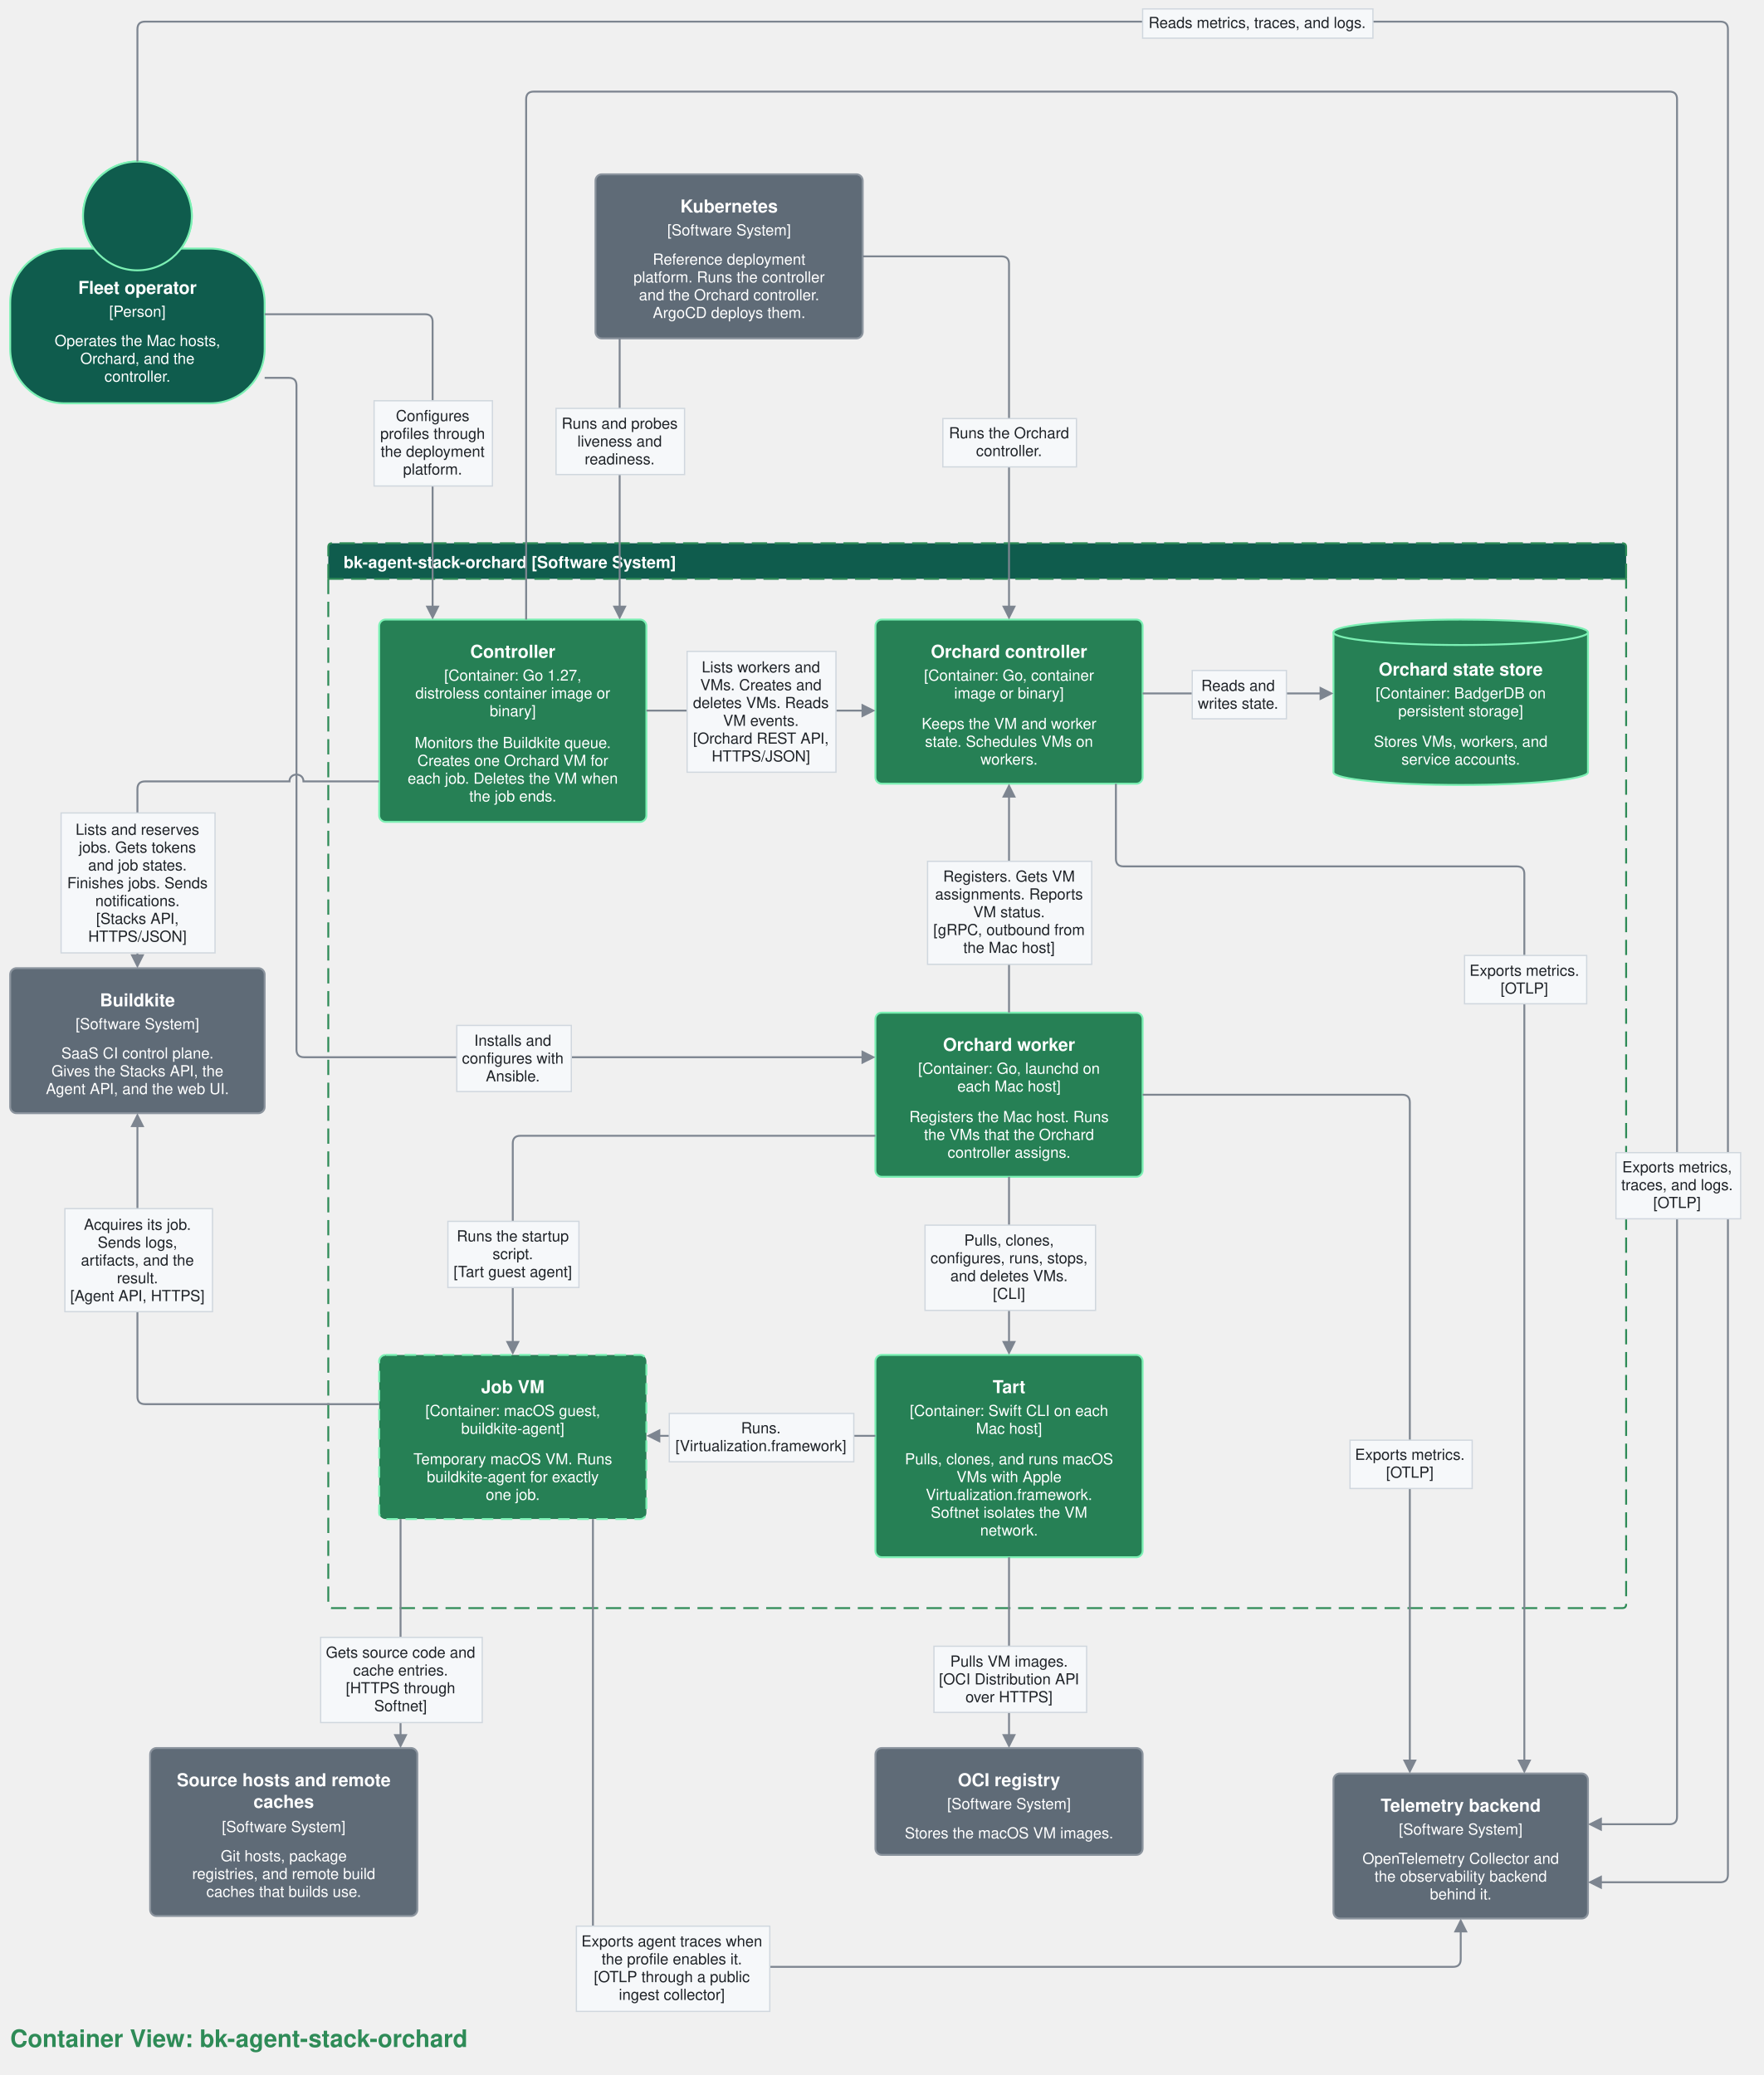
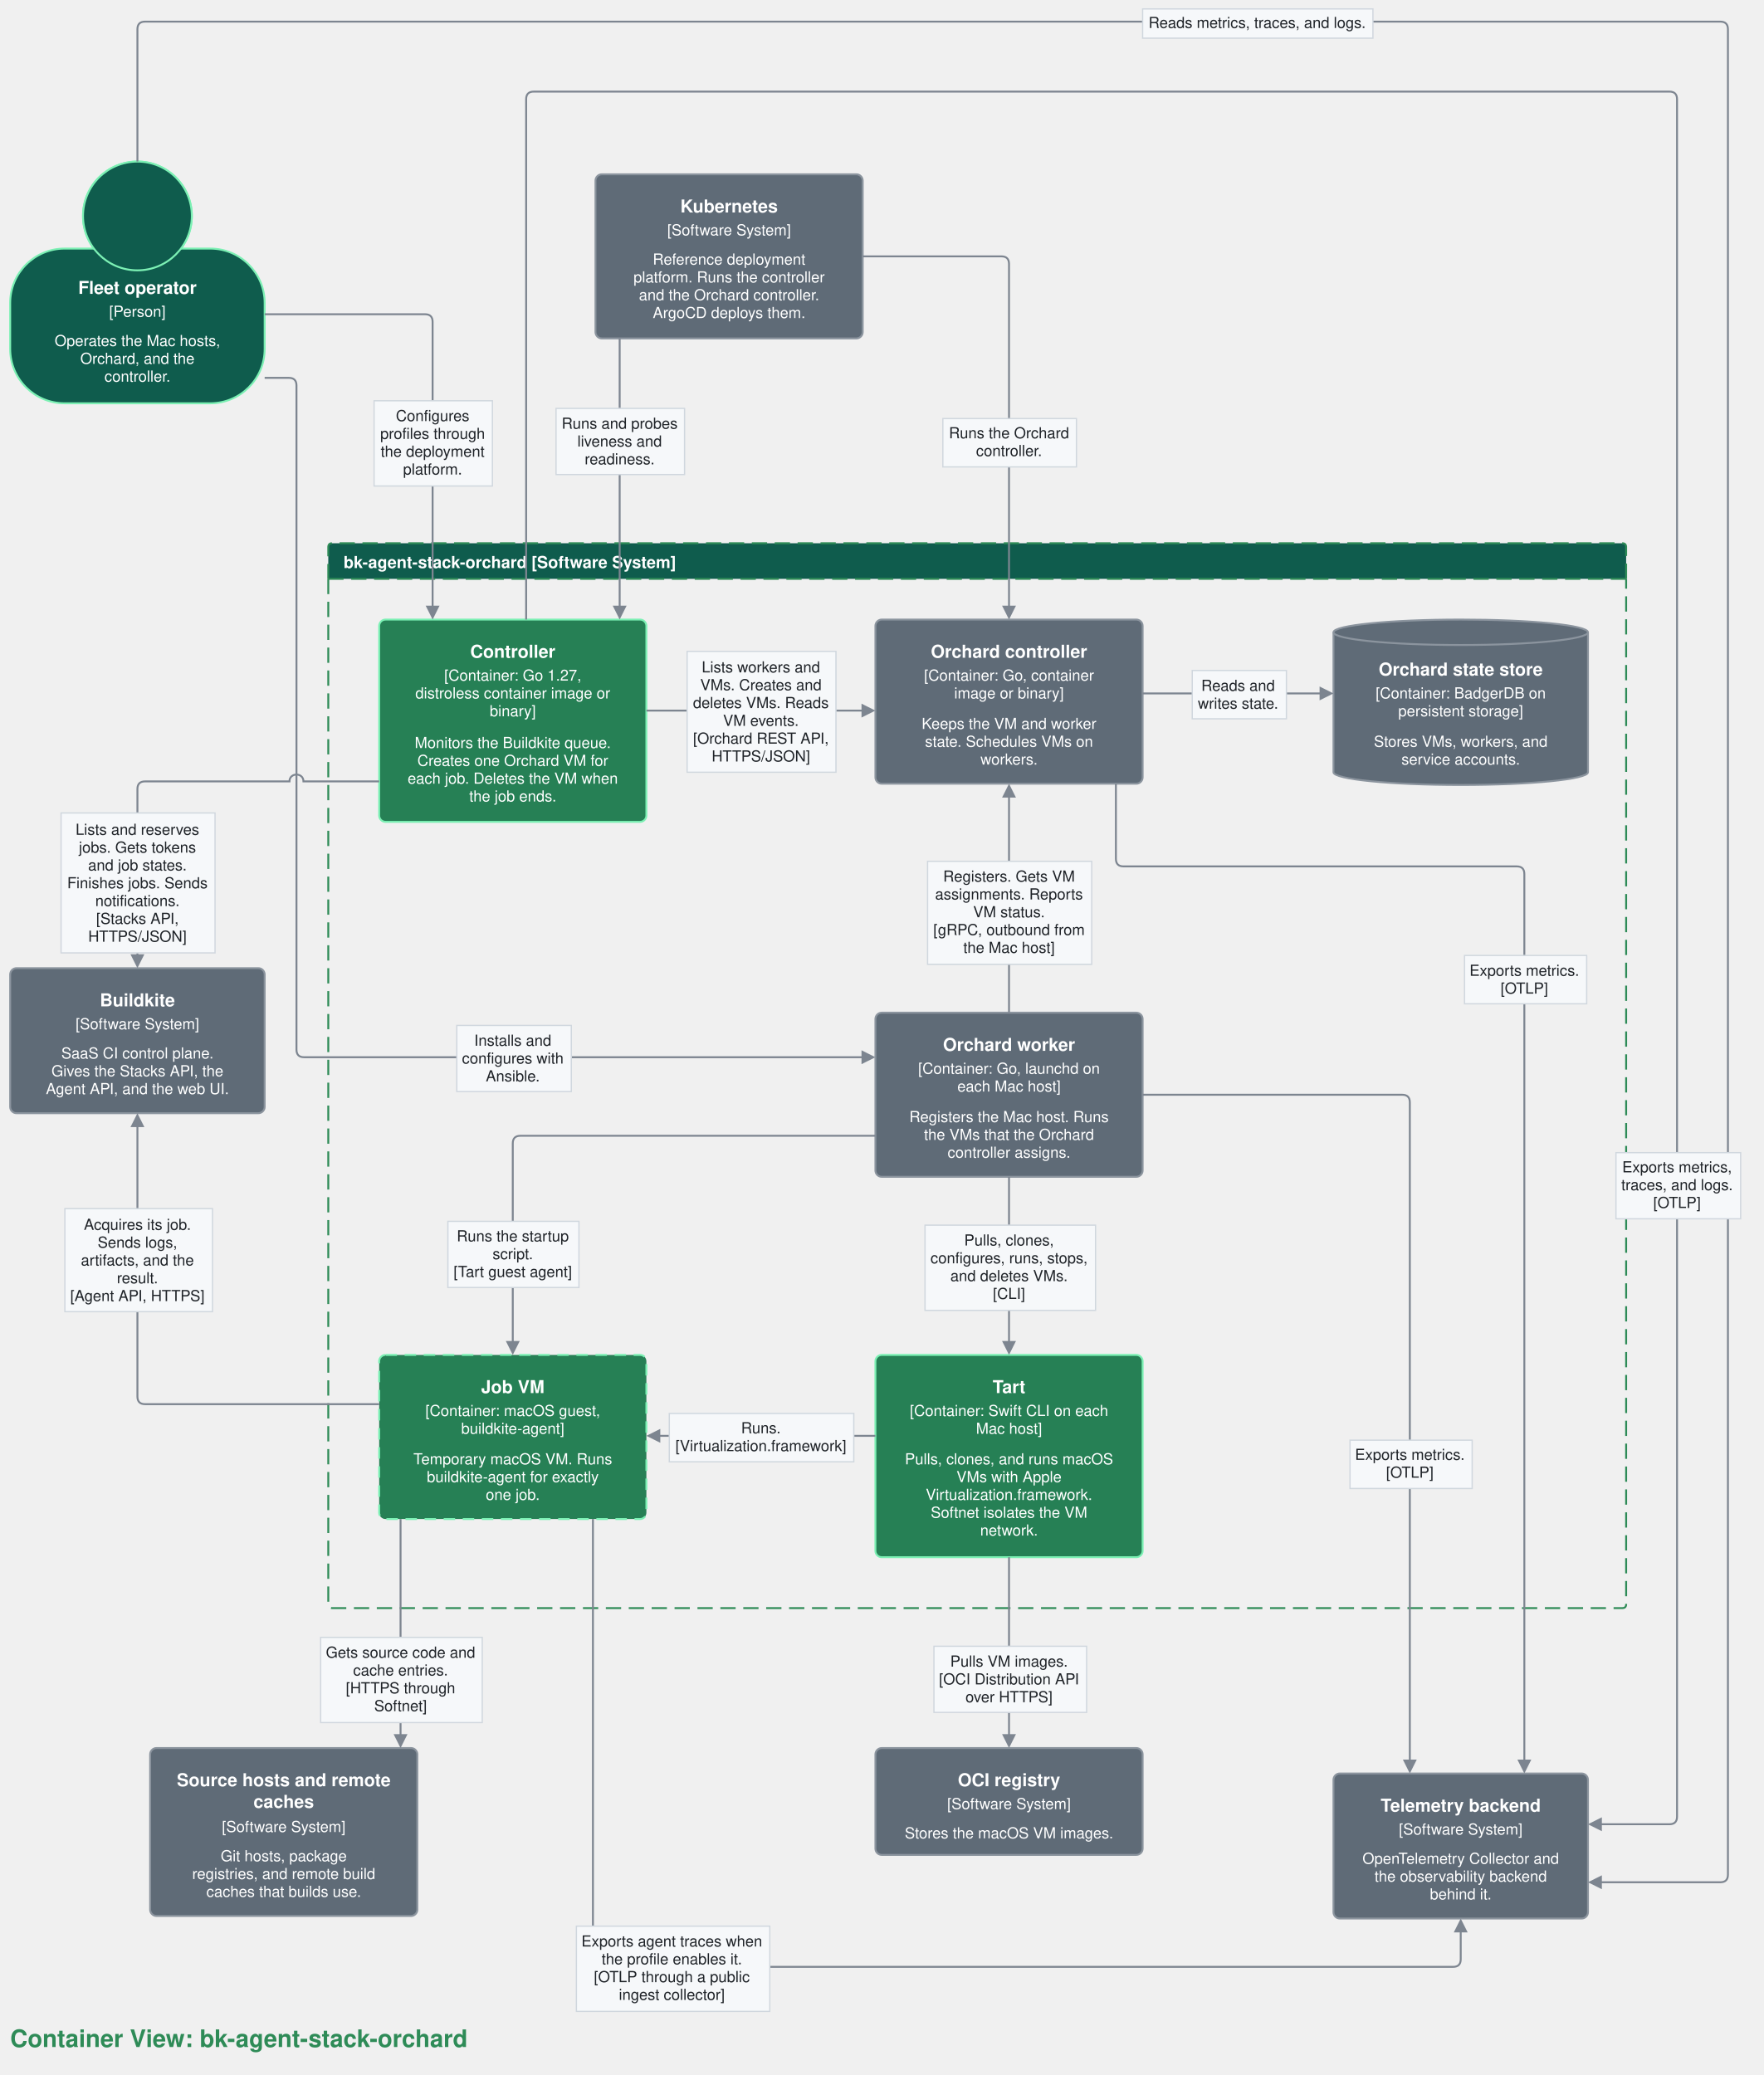
<svg xmlns="http://www.w3.org/2000/svg" style="background: transparent; background-color: transparent; color-scheme: light;" version="1.1" width="1386px" height="1631px" viewBox="0 0 1386 1631">
  <defs />
  <g>
    <g data-cell-id="0">
      <g data-cell-id="1">
        <g data-cell-id="p37">
          <g>
            <path d="M 1278 455 L 1278 430 Q 1278 427 1275 427 L 261 427 Q 258 427 258 430 L 258 455" fill="#0f5c4d" stroke="#2e8b57" stroke-width="1.5" stroke-miterlimit="10" stroke-dasharray="12 6" pointer-events="all" style="fill: rgb(15, 92, 77); stroke: rgb(46, 139, 87);" />
            <path d="M 258 455 L 258 1261 Q 258 1264 261 1264 L 1275 1264 Q 1278 1264 1278 1261 L 1278 455" fill="none" stroke="#2e8b57" stroke-width="1.5" stroke-miterlimit="10" stroke-dasharray="12 6" pointer-events="none" style="stroke: rgb(46, 139, 87);" />
            <path d="M 258 455 L 1278 455" fill="none" stroke="#2e8b57" stroke-width="1.5" stroke-miterlimit="10" stroke-dasharray="12 6" pointer-events="none" style="stroke: rgb(46, 139, 87);" />
          </g>
          <g>
            <g fill="#ffffff" font-family="Helvetica" font-weight="bold" text-anchor="start" font-size="13px" style="fill: rgb(255, 255, 255);">
              <text x="270" y="446.5">bk-agent-stack-orchard  [Software System]</text>
            </g>
          </g>
        </g>
        <g data-cell-id="op">
          <g>
            <ellipse cx="108" cy="169.75" rx="42.75" ry="42.75" fill="#0f5c4d" stroke="#7cf0b4" stroke-width="1.5" pointer-events="all" style="fill: rgb(15, 92, 77); stroke: rgb(124, 240, 180);" />
            <path d="M 8 238.15 C 8 214.54 27.14 195.4 50.75 195.4 L 165.25 195.4 C 188.86 195.4 208 214.54 208 238.15 L 208 274.25 C 208 297.86 188.86 317 165.25 317 L 50.75 317 C 27.14 317 8 297.86 8 274.25 Z" fill="#0f5c4d" stroke="#7cf0b4" stroke-width="1.5" stroke-miterlimit="10" pointer-events="all" style="fill: rgb(15, 92, 77); stroke: rgb(124, 240, 180);" />
            <ellipse cx="108" cy="169.75" rx="42.75" ry="42.75" fill="#0f5c4d" stroke="#7cf0b4" stroke-width="1.5" pointer-events="all" style="fill: rgb(15, 92, 77); stroke: rgb(124, 240, 180);" />
          </g>
          <g data-cell-id="t1">
            <g>
              <rect x="14" y="213" width="188" height="18" fill="none" stroke="none" pointer-events="all" />
            </g>
            <g>
              <g fill="#ffffff" font-family="Helvetica" font-weight="bold" text-anchor="middle" font-size="14px" style="fill: rgb(255, 255, 255);">
                <text x="108" y="231">Fleet operator</text>
              </g>
            </g>
          </g>
          <g data-cell-id="t2">
            <g>
              <rect x="14" y="233" width="188" height="15" fill="none" stroke="none" pointer-events="all" />
            </g>
            <g>
              <g fill="#ffffff" font-family="Helvetica" text-anchor="middle" font-size="12px" style="fill: rgb(255, 255, 255);">
                <text x="108" y="249">[Person]</text>
              </g>
            </g>
          </g>
          <g data-cell-id="t3">
            <g>
              <rect x="14" y="256" width="188" height="45" fill="none" stroke="none" pointer-events="all" />
            </g>
            <g>
              <g fill="#ffffff" font-family="Helvetica" text-anchor="middle" font-size="12px" style="fill: rgb(255, 255, 255);">
                <text x="108" y="272">Operates the Mac hosts,</text>
                <text x="108" y="286">Orchard, and the</text>
                <text x="108" y="300">controller.</text>
              </g>
            </g>
          </g>
        </g>
        <g data-cell-id="k8s">
          <g>
            <rect x="468" y="137" width="210" height="129" rx="5" ry="5" fill="#5f6b77" stroke="#8b949e" stroke-width="1.5" pointer-events="all" style="fill: rgb(95, 107, 119); stroke: rgb(139, 148, 158);" />
          </g>
          <g data-cell-id="t4">
            <g>
              <rect x="474" y="149" width="198" height="18" fill="none" stroke="none" pointer-events="all" />
            </g>
            <g>
              <g fill="#ffffff" font-family="Helvetica" font-weight="bold" text-anchor="middle" font-size="14px" style="fill: rgb(255, 255, 255);">
                <text x="573" y="167">Kubernetes</text>
              </g>
            </g>
          </g>
          <g data-cell-id="t5">
            <g>
              <rect x="474" y="169" width="198" height="15" fill="none" stroke="none" pointer-events="all" />
            </g>
            <g>
              <g fill="#ffffff" font-family="Helvetica" text-anchor="middle" font-size="12px" style="fill: rgb(255, 255, 255);">
                <text x="573" y="185">[Software System]</text>
              </g>
            </g>
          </g>
          <g data-cell-id="t6">
            <g>
              <rect x="474" y="192" width="198" height="60" fill="none" stroke="none" pointer-events="all" />
            </g>
            <g>
              <g fill="#ffffff" font-family="Helvetica" text-anchor="middle" font-size="12px" style="fill: rgb(255, 255, 255);">
                <text x="573" y="208">Reference deployment</text>
                <text x="573" y="222">platform. Runs the controller</text>
                <text x="573" y="236">and the Orchard controller.</text>
                <text x="573" y="250">ArgoCD deploys them.</text>
              </g>
            </g>
          </g>
        </g>
        <g data-cell-id="ctl">
          <g>
            <rect x="298" y="487" width="210" height="159" rx="5" ry="5" fill="#268055" stroke="#7cf0b4" stroke-width="1.5" pointer-events="all" style="fill: rgb(38, 128, 85); stroke: rgb(124, 240, 180);" />
          </g>
          <g data-cell-id="t7">
            <g>
              <rect x="304" y="499" width="198" height="18" fill="none" stroke="none" pointer-events="all" />
            </g>
            <g>
              <g fill="#ffffff" font-family="Helvetica" font-weight="bold" text-anchor="middle" font-size="14px" style="fill: rgb(255, 255, 255);">
                <text x="403" y="517">Controller</text>
              </g>
            </g>
          </g>
          <g data-cell-id="t8">
            <g>
              <rect x="304" y="519" width="198" height="45" fill="none" stroke="none" pointer-events="all" />
            </g>
            <g>
              <g fill="#ffffff" font-family="Helvetica" text-anchor="middle" font-size="12px" style="fill: rgb(255, 255, 255);">
                <text x="403" y="535">[Container: Go 1.27,</text>
                <text x="403" y="549">distroless container image or</text>
                <text x="403" y="563">binary]</text>
              </g>
            </g>
          </g>
          <g data-cell-id="t9">
            <g>
              <rect x="304" y="572" width="198" height="60" fill="none" stroke="none" pointer-events="all" />
            </g>
            <g>
              <g fill="#ffffff" font-family="Helvetica" text-anchor="middle" font-size="12px" style="fill: rgb(255, 255, 255);">
                <text x="403" y="588">Monitors the Buildkite queue.</text>
                <text x="403" y="602">Creates one Orchard VM for</text>
                <text x="403" y="616">each job. Deletes the VM when</text>
                <text x="403" y="630">the job ends.</text>
              </g>
            </g>
          </g>
        </g>
        <g data-cell-id="oc">
          <g>
-             <rect x="688" y="487" width="210" height="129" rx="5" ry="5" fill="#268055" stroke="#7cf0b4" stroke-width="1.5" pointer-events="all" style="fill: rgb(38, 128, 85); stroke: rgb(124, 240, 180);" />
+             <rect x="688" y="487" width="210" height="129" rx="5" ry="5" fill="#5f6b77" stroke="#8b949e" stroke-width="1.5" pointer-events="all" style="fill: rgb(95, 107, 119); stroke: rgb(139, 148, 158);" />
          </g>
          <g data-cell-id="t10">
            <g>
              <rect x="694" y="499" width="198" height="18" fill="none" stroke="none" pointer-events="all" />
            </g>
            <g>
              <g fill="#ffffff" font-family="Helvetica" font-weight="bold" text-anchor="middle" font-size="14px" style="fill: rgb(255, 255, 255);">
                <text x="793" y="517">Orchard controller</text>
              </g>
            </g>
          </g>
          <g data-cell-id="t11">
            <g>
              <rect x="694" y="519" width="198" height="30" fill="none" stroke="none" pointer-events="all" />
            </g>
            <g>
              <g fill="#ffffff" font-family="Helvetica" text-anchor="middle" font-size="12px" style="fill: rgb(255, 255, 255);">
                <text x="793" y="535">[Container: Go, container</text>
                <text x="793" y="549">image or binary]</text>
              </g>
            </g>
          </g>
          <g data-cell-id="t12">
            <g>
              <rect x="694" y="557" width="198" height="45" fill="none" stroke="none" pointer-events="all" />
            </g>
            <g>
              <g fill="#ffffff" font-family="Helvetica" text-anchor="middle" font-size="12px" style="fill: rgb(255, 255, 255);">
                <text x="793" y="573">Keeps the VM and worker</text>
                <text x="793" y="587">state. Schedules VMs on</text>
                <text x="793" y="601">workers.</text>
              </g>
            </g>
          </g>
        </g>
        <g data-cell-id="st">
          <g>
-             <path d="M 1048 497 C 1048 491.48 1092.77 487 1148 487 C 1174.52 487 1199.96 488.05 1218.71 489.93 C 1237.46 491.8 1248 494.35 1248 497 L 1248 607 C 1248 612.52 1203.23 617 1148 617 C 1092.77 617 1048 612.52 1048 607 Z" fill="#268055" stroke="#7cf0b4" stroke-width="1.5" stroke-miterlimit="10" pointer-events="all" style="fill: rgb(38, 128, 85); stroke: rgb(124, 240, 180);" />
-             <path d="M 1248 497 C 1248 502.52 1203.23 507 1148 507 C 1092.77 507 1048 502.52 1048 497" fill="none" stroke="#7cf0b4" stroke-width="1.5" stroke-miterlimit="10" pointer-events="all" style="stroke: rgb(124, 240, 180);" />
+             <path d="M 1048 497 C 1048 491.48 1092.77 487 1148 487 C 1174.52 487 1199.96 488.05 1218.71 489.93 C 1237.46 491.8 1248 494.35 1248 497 L 1248 607 C 1248 612.52 1203.23 617 1148 617 C 1092.77 617 1048 612.52 1048 607 Z" fill="#5f6b77" stroke="#8b949e" stroke-width="1.5" stroke-miterlimit="10" pointer-events="all" style="fill: rgb(95, 107, 119); stroke: rgb(139, 148, 158);" />
+             <path d="M 1248 497 C 1248 502.52 1203.23 507 1148 507 C 1092.77 507 1048 502.52 1048 497" fill="none" stroke="#8b949e" stroke-width="1.5" stroke-miterlimit="10" pointer-events="all" style="stroke: rgb(139, 148, 158);" />
          </g>
          <g data-cell-id="t13">
            <g>
              <rect x="1054" y="513" width="188" height="18" fill="none" stroke="none" pointer-events="all" />
            </g>
            <g>
              <g fill="#ffffff" font-family="Helvetica" font-weight="bold" text-anchor="middle" font-size="14px" style="fill: rgb(255, 255, 255);">
                <text x="1148" y="531">Orchard state store</text>
              </g>
            </g>
          </g>
          <g data-cell-id="t14">
            <g>
              <rect x="1054" y="533" width="188" height="30" fill="none" stroke="none" pointer-events="all" />
            </g>
            <g>
              <g fill="#ffffff" font-family="Helvetica" text-anchor="middle" font-size="12px" style="fill: rgb(255, 255, 255);">
                <text x="1148" y="549">[Container: BadgerDB on</text>
                <text x="1148" y="563">persistent storage]</text>
              </g>
            </g>
          </g>
          <g data-cell-id="t15">
            <g>
              <rect x="1054" y="571" width="188" height="30" fill="none" stroke="none" pointer-events="all" />
            </g>
            <g>
              <g fill="#ffffff" font-family="Helvetica" text-anchor="middle" font-size="12px" style="fill: rgb(255, 255, 255);">
                <text x="1148" y="587">Stores VMs, workers, and</text>
                <text x="1148" y="601">service accounts.</text>
              </g>
            </g>
          </g>
        </g>
        <g data-cell-id="w">
          <g>
-             <rect x="688" y="796" width="210" height="129" rx="5" ry="5" fill="#268055" stroke="#7cf0b4" stroke-width="1.5" pointer-events="all" style="fill: rgb(38, 128, 85); stroke: rgb(124, 240, 180);" />
+             <rect x="688" y="796" width="210" height="129" rx="5" ry="5" fill="#5f6b77" stroke="#8b949e" stroke-width="1.5" pointer-events="all" style="fill: rgb(95, 107, 119); stroke: rgb(139, 148, 158);" />
          </g>
          <g data-cell-id="t16">
            <g>
              <rect x="694" y="808" width="198" height="18" fill="none" stroke="none" pointer-events="all" />
            </g>
            <g>
              <g fill="#ffffff" font-family="Helvetica" font-weight="bold" text-anchor="middle" font-size="14px" style="fill: rgb(255, 255, 255);">
                <text x="793" y="826">Orchard worker</text>
              </g>
            </g>
          </g>
          <g data-cell-id="t17">
            <g>
              <rect x="694" y="828" width="198" height="30" fill="none" stroke="none" pointer-events="all" />
            </g>
            <g>
              <g fill="#ffffff" font-family="Helvetica" text-anchor="middle" font-size="12px" style="fill: rgb(255, 255, 255);">
                <text x="793" y="844">[Container: Go, launchd on</text>
                <text x="793" y="858">each Mac host]</text>
              </g>
            </g>
          </g>
          <g data-cell-id="t18">
            <g>
              <rect x="694" y="866" width="198" height="45" fill="none" stroke="none" pointer-events="all" />
            </g>
            <g>
              <g fill="#ffffff" font-family="Helvetica" text-anchor="middle" font-size="12px" style="fill: rgb(255, 255, 255);">
                <text x="793" y="882">Registers the Mac host. Runs</text>
                <text x="793" y="896">the VMs that the Orchard</text>
                <text x="793" y="910">controller assigns.</text>
              </g>
            </g>
          </g>
        </g>
        <g data-cell-id="vm">
          <g>
            <rect x="298" y="1065" width="210" height="129" rx="5" ry="5" fill="#268055" stroke="#7cf0b4" stroke-width="1.5" stroke-dasharray="9 6" pointer-events="all" style="fill: rgb(38, 128, 85); stroke: rgb(124, 240, 180);" />
          </g>
          <g data-cell-id="t19">
            <g>
              <rect x="304" y="1077" width="198" height="18" fill="none" stroke="none" pointer-events="all" />
            </g>
            <g>
              <g fill="#ffffff" font-family="Helvetica" font-weight="bold" text-anchor="middle" font-size="14px" style="fill: rgb(255, 255, 255);">
                <text x="403" y="1095">Job VM</text>
              </g>
            </g>
          </g>
          <g data-cell-id="t20">
            <g>
              <rect x="304" y="1097" width="198" height="30" fill="none" stroke="none" pointer-events="all" />
            </g>
            <g>
              <g fill="#ffffff" font-family="Helvetica" text-anchor="middle" font-size="12px" style="fill: rgb(255, 255, 255);">
                <text x="403" y="1113">[Container: macOS guest,</text>
                <text x="403" y="1127">buildkite-agent]</text>
              </g>
            </g>
          </g>
          <g data-cell-id="t21">
            <g>
              <rect x="304" y="1135" width="198" height="45" fill="none" stroke="none" pointer-events="all" />
            </g>
            <g>
              <g fill="#ffffff" font-family="Helvetica" text-anchor="middle" font-size="12px" style="fill: rgb(255, 255, 255);">
                <text x="403" y="1151">Temporary macOS VM. Runs</text>
                <text x="403" y="1165">buildkite-agent for exactly</text>
                <text x="403" y="1179">one job.</text>
              </g>
            </g>
          </g>
        </g>
        <g data-cell-id="t">
          <g>
            <rect x="688" y="1065" width="210" height="159" rx="5" ry="5" fill="#268055" stroke="#7cf0b4" stroke-width="1.5" pointer-events="all" style="fill: rgb(38, 128, 85); stroke: rgb(124, 240, 180);" />
          </g>
          <g data-cell-id="t22">
            <g>
              <rect x="694" y="1077" width="198" height="18" fill="none" stroke="none" pointer-events="all" />
            </g>
            <g>
              <g fill="#ffffff" font-family="Helvetica" font-weight="bold" text-anchor="middle" font-size="14px" style="fill: rgb(255, 255, 255);">
                <text x="793" y="1095">Tart</text>
              </g>
            </g>
          </g>
          <g data-cell-id="t23">
            <g>
              <rect x="694" y="1097" width="198" height="30" fill="none" stroke="none" pointer-events="all" />
            </g>
            <g>
              <g fill="#ffffff" font-family="Helvetica" text-anchor="middle" font-size="12px" style="fill: rgb(255, 255, 255);">
                <text x="793" y="1113">[Container: Swift CLI on each</text>
                <text x="793" y="1127">Mac host]</text>
              </g>
            </g>
          </g>
          <g data-cell-id="t24">
            <g>
              <rect x="694" y="1135" width="198" height="75" fill="none" stroke="none" pointer-events="all" />
            </g>
            <g>
              <g fill="#ffffff" font-family="Helvetica" text-anchor="middle" font-size="12px" style="fill: rgb(255, 255, 255);">
                <text x="793" y="1151">Pulls, clones, and runs macOS</text>
                <text x="793" y="1165">VMs with Apple</text>
                <text x="793" y="1179">Virtualization.framework.</text>
                <text x="793" y="1193">Softnet isolates the VM</text>
                <text x="793" y="1207">network.</text>
              </g>
            </g>
          </g>
        </g>
        <g data-cell-id="bk">
          <g>
            <rect x="8" y="761" width="200" height="114" rx="5" ry="5" fill="#5f6b77" stroke="#8b949e" stroke-width="1.5" pointer-events="all" style="fill: rgb(95, 107, 119); stroke: rgb(139, 148, 158);" />
          </g>
          <g data-cell-id="t25">
            <g>
              <rect x="14" y="773" width="188" height="18" fill="none" stroke="none" pointer-events="all" />
            </g>
            <g>
              <g fill="#ffffff" font-family="Helvetica" font-weight="bold" text-anchor="middle" font-size="14px" style="fill: rgb(255, 255, 255);">
                <text x="108" y="791">Buildkite</text>
              </g>
            </g>
          </g>
          <g data-cell-id="t26">
            <g>
              <rect x="14" y="793" width="188" height="15" fill="none" stroke="none" pointer-events="all" />
            </g>
            <g>
              <g fill="#ffffff" font-family="Helvetica" text-anchor="middle" font-size="12px" style="fill: rgb(255, 255, 255);">
                <text x="108" y="809">[Software System]</text>
              </g>
            </g>
          </g>
          <g data-cell-id="t27">
            <g>
              <rect x="14" y="816" width="188" height="45" fill="none" stroke="none" pointer-events="all" />
            </g>
            <g>
              <g fill="#ffffff" font-family="Helvetica" text-anchor="middle" font-size="12px" style="fill: rgb(255, 255, 255);">
                <text x="108" y="832">SaaS CI control plane.</text>
                <text x="108" y="846">Gives the Stacks API, the</text>
                <text x="108" y="860">Agent API, and the web UI.</text>
              </g>
            </g>
          </g>
        </g>
        <g data-cell-id="src">
          <g>
            <rect x="118" y="1374" width="210" height="132" rx="5" ry="5" fill="#5f6b77" stroke="#8b949e" stroke-width="1.5" pointer-events="all" style="fill: rgb(95, 107, 119); stroke: rgb(139, 148, 158);" />
          </g>
          <g data-cell-id="t28">
            <g>
              <rect x="124" y="1386" width="198" height="36" fill="none" stroke="none" pointer-events="all" />
            </g>
            <g>
              <g fill="#ffffff" font-family="Helvetica" font-weight="bold" text-anchor="middle" font-size="14px" style="fill: rgb(255, 255, 255);">
                <text x="223" y="1404">Source hosts and remote</text>
                <text x="223" y="1421">caches</text>
              </g>
            </g>
          </g>
          <g data-cell-id="t29">
            <g>
              <rect x="124" y="1424" width="198" height="15" fill="none" stroke="none" pointer-events="all" />
            </g>
            <g>
              <g fill="#ffffff" font-family="Helvetica" text-anchor="middle" font-size="12px" style="fill: rgb(255, 255, 255);">
                <text x="223" y="1440">[Software System]</text>
              </g>
            </g>
          </g>
          <g data-cell-id="t30">
            <g>
              <rect x="124" y="1447" width="198" height="45" fill="none" stroke="none" pointer-events="all" />
            </g>
            <g>
              <g fill="#ffffff" font-family="Helvetica" text-anchor="middle" font-size="12px" style="fill: rgb(255, 255, 255);">
                <text x="223" y="1463">Git hosts, package</text>
                <text x="223" y="1477">registries, and remote build</text>
                <text x="223" y="1491">caches that builds use.</text>
              </g>
            </g>
          </g>
        </g>
        <g data-cell-id="reg">
          <g>
            <rect x="688" y="1374" width="210" height="84" rx="5" ry="5" fill="#5f6b77" stroke="#8b949e" stroke-width="1.5" pointer-events="all" style="fill: rgb(95, 107, 119); stroke: rgb(139, 148, 158);" />
          </g>
          <g data-cell-id="t31">
            <g>
              <rect x="694" y="1386" width="198" height="18" fill="none" stroke="none" pointer-events="all" />
            </g>
            <g>
              <g fill="#ffffff" font-family="Helvetica" font-weight="bold" text-anchor="middle" font-size="14px" style="fill: rgb(255, 255, 255);">
                <text x="793" y="1404">OCI registry</text>
              </g>
            </g>
          </g>
          <g data-cell-id="t32">
            <g>
              <rect x="694" y="1406" width="198" height="15" fill="none" stroke="none" pointer-events="all" />
            </g>
            <g>
              <g fill="#ffffff" font-family="Helvetica" text-anchor="middle" font-size="12px" style="fill: rgb(255, 255, 255);">
                <text x="793" y="1422">[Software System]</text>
              </g>
            </g>
          </g>
          <g data-cell-id="t33">
            <g>
              <rect x="694" y="1429" width="198" height="15" fill="none" stroke="none" pointer-events="all" />
            </g>
            <g>
              <g fill="#ffffff" font-family="Helvetica" text-anchor="middle" font-size="12px" style="fill: rgb(255, 255, 255);">
                <text x="793" y="1445">Stores the macOS VM images.</text>
              </g>
            </g>
          </g>
        </g>
        <g data-cell-id="tel">
          <g>
            <rect x="1048" y="1394" width="200" height="114" rx="5" ry="5" fill="#5f6b77" stroke="#8b949e" stroke-width="1.5" pointer-events="all" style="fill: rgb(95, 107, 119); stroke: rgb(139, 148, 158);" />
          </g>
          <g data-cell-id="t34">
            <g>
              <rect x="1054" y="1406" width="188" height="18" fill="none" stroke="none" pointer-events="all" />
            </g>
            <g>
              <g fill="#ffffff" font-family="Helvetica" font-weight="bold" text-anchor="middle" font-size="14px" style="fill: rgb(255, 255, 255);">
                <text x="1148" y="1424">Telemetry backend</text>
              </g>
            </g>
          </g>
          <g data-cell-id="t35">
            <g>
              <rect x="1054" y="1426" width="188" height="15" fill="none" stroke="none" pointer-events="all" />
            </g>
            <g>
              <g fill="#ffffff" font-family="Helvetica" text-anchor="middle" font-size="12px" style="fill: rgb(255, 255, 255);">
                <text x="1148" y="1442">[Software System]</text>
              </g>
            </g>
          </g>
          <g data-cell-id="t36">
            <g>
              <rect x="1054" y="1449" width="188" height="45" fill="none" stroke="none" pointer-events="all" />
            </g>
            <g>
              <g fill="#ffffff" font-family="Helvetica" text-anchor="middle" font-size="12px" style="fill: rgb(255, 255, 255);">
                <text x="1148" y="1465">OpenTelemetry Collector and</text>
                <text x="1148" y="1479">the observability backend</text>
                <text x="1148" y="1493">behind it.</text>
              </g>
            </g>
          </g>
        </g>
        <g data-cell-id="e38">
          <g>
            <path d="M 208 247 L 334 247 Q 340 247 340 253 L 340 476.82" fill="none" stroke="#7d8590" stroke-width="1.5" stroke-miterlimit="10" pointer-events="stroke" style="stroke: rgb(125, 133, 144);" />
            <path d="M 340 485.32 L 335.75 476.82 L 344.25 476.82 Z" fill="#7d8590" stroke="#7d8590" stroke-width="1.5" stroke-miterlimit="10" pointer-events="all" style="fill: rgb(125, 133, 144); stroke: rgb(125, 133, 144);" />
          </g>
          <g>
            <g fill="#1f2328" font-family="Helvetica" text-anchor="middle" font-size="12px" style="fill: rgb(31, 35, 40);">
              <rect fill="#f6f8fa" stroke="#d0d7de" x="294" y="315" width="93" height="67" stroke-width="1" style="fill: rgb(246, 248, 250); stroke: rgb(208, 215, 222);" />
              <text x="340" y="331">Configures</text>
              <text x="340" y="345">profiles through</text>
              <text x="340" y="359">the deployment</text>
              <text x="340" y="373">platform.</text>
            </g>
          </g>
        </g>
        <g data-cell-id="e39">
          <g>
            <path d="M 208 297 L 227 297 Q 233 297 233 303 L 233 825 Q 233 831 239 831 L 677.82 831" fill="none" stroke="#7d8590" stroke-width="1.5" stroke-miterlimit="10" pointer-events="stroke" style="stroke: rgb(125, 133, 144);" />
            <path d="M 686.32 831 L 677.82 835.25 L 677.82 826.75 Z" fill="#7d8590" stroke="#7d8590" stroke-width="1.5" stroke-miterlimit="10" pointer-events="all" style="fill: rgb(125, 133, 144); stroke: rgb(125, 133, 144);" />
          </g>
          <g>
            <g fill="#1f2328" font-family="Helvetica" text-anchor="middle" font-size="12px" style="fill: rgb(31, 35, 40);">
              <rect fill="#f6f8fa" stroke="#d0d7de" x="359" y="806" width="90" height="52" stroke-width="1" style="fill: rgb(246, 248, 250); stroke: rgb(208, 215, 222);" />
              <text x="403" y="822">Installs and</text>
              <text x="403" y="836">configures with</text>
              <text x="403" y="850">Ansible.</text>
            </g>
          </g>
        </g>
        <g data-cell-id="e40">
          <g>
            <path d="M 108 127 L 108 23 Q 108 17 114 17 L 1352 17 Q 1358 17 1358 23 L 1358 1473.5 Q 1358 1479.5 1352 1479.5 L 1258.18 1479.5" fill="none" stroke="#7d8590" stroke-width="1.5" stroke-miterlimit="10" pointer-events="stroke" style="stroke: rgb(125, 133, 144);" />
            <path d="M 1249.68 1479.5 L 1258.18 1475.25 L 1258.18 1483.75 Z" fill="#7d8590" stroke="#7d8590" stroke-width="1.5" stroke-miterlimit="10" pointer-events="all" style="fill: rgb(125, 133, 144); stroke: rgb(125, 133, 144);" />
          </g>
          <g>
            <g fill="#1f2328" font-family="Helvetica" text-anchor="middle" font-size="12px" style="fill: rgb(31, 35, 40);">
              <rect fill="#f6f8fa" stroke="#d0d7de" x="898" y="7" width="181" height="23" stroke-width="1" style="fill: rgb(246, 248, 250); stroke: rgb(208, 215, 222);" />
              <text x="988" y="22">Reads metrics, traces, and logs.</text>
            </g>
          </g>
        </g>
        <g data-cell-id="e41">
          <g>
            <path d="M 487 266 L 487 476.82" fill="none" stroke="#7d8590" stroke-width="1.5" stroke-miterlimit="10" pointer-events="stroke" style="stroke: rgb(125, 133, 144);" />
            <path d="M 487 485.32 L 482.75 476.82 L 491.25 476.82 Z" fill="#7d8590" stroke="#7d8590" stroke-width="1.5" stroke-miterlimit="10" pointer-events="all" style="fill: rgb(125, 133, 144); stroke: rgb(125, 133, 144);" />
          </g>
          <g>
            <g fill="#1f2328" font-family="Helvetica" text-anchor="middle" font-size="12px" style="fill: rgb(31, 35, 40);">
              <rect fill="#f6f8fa" stroke="#d0d7de" x="437" y="321" width="101" height="52" stroke-width="1" style="fill: rgb(246, 248, 250); stroke: rgb(208, 215, 222);" />
              <text x="487" y="337">Runs and probes</text>
              <text x="487" y="351">liveness and</text>
              <text x="487" y="365">readiness.</text>
            </g>
          </g>
        </g>
        <g data-cell-id="e42">
          <g>
            <path d="M 678 201.5 L 787 201.5 Q 793 201.5 793 207.5 L 793 476.82" fill="none" stroke="#7d8590" stroke-width="1.5" stroke-miterlimit="10" pointer-events="stroke" style="stroke: rgb(125, 133, 144);" />
            <path d="M 793 485.32 L 788.75 476.82 L 797.25 476.82 Z" fill="#7d8590" stroke="#7d8590" stroke-width="1.5" stroke-miterlimit="10" pointer-events="all" style="fill: rgb(125, 133, 144); stroke: rgb(125, 133, 144);" />
          </g>
          <g>
            <g fill="#1f2328" font-family="Helvetica" text-anchor="middle" font-size="12px" style="fill: rgb(31, 35, 40);">
              <rect fill="#f6f8fa" stroke="#d0d7de" x="741" y="329" width="105" height="38" stroke-width="1" style="fill: rgb(246, 248, 250); stroke: rgb(208, 215, 222);" />
              <text x="793" y="344.5">Runs the Orchard</text>
              <text x="793" y="358.5">controller.</text>
            </g>
          </g>
        </g>
        <g data-cell-id="e43">
          <g>
            <path d="M 298 614.2 L 238.5 614.2 C 238.5 607.05 227.5 607.05 227.5 614.2 L 227.5 614.2 L 114 614.2 Q 108 614.2 108 620.2 L 108 750.82" fill="none" stroke="#7d8590" stroke-width="1.5" stroke-miterlimit="10" pointer-events="stroke" style="stroke: rgb(125, 133, 144);" />
            <path d="M 108 759.32 L 103.75 750.82 L 112.25 750.82 Z" fill="#7d8590" stroke="#7d8590" stroke-width="1.5" stroke-miterlimit="10" pointer-events="all" style="fill: rgb(125, 133, 144); stroke: rgb(125, 133, 144);" />
          </g>
          <g>
            <g fill="#1f2328" font-family="Helvetica" text-anchor="middle" font-size="12px" style="fill: rgb(31, 35, 40);">
              <rect fill="#f6f8fa" stroke="#d0d7de" x="48" y="639" width="121" height="110" stroke-width="1" style="fill: rgb(246, 248, 250); stroke: rgb(208, 215, 222);" />
              <text x="108" y="656.2">Lists and reserves</text>
              <text x="108" y="670.2">jobs. Gets tokens</text>
              <text x="108" y="684.2">and job states.</text>
              <text x="108" y="698.2">Finishes jobs. Sends</text>
              <text x="108" y="712.2">notifications.</text>
              <text x="108" y="726.2">[Stacks API,</text>
              <text x="108" y="740.2">HTTPS/JSON]</text>
            </g>
          </g>
        </g>
        <g data-cell-id="e44">
          <g>
            <path d="M 508 558.55 L 677.82 558.55" fill="none" stroke="#7d8590" stroke-width="1.5" stroke-miterlimit="10" pointer-events="stroke" style="stroke: rgb(125, 133, 144);" />
            <path d="M 686.32 558.55 L 677.82 562.8 L 677.82 554.3 Z" fill="#7d8590" stroke="#7d8590" stroke-width="1.5" stroke-miterlimit="10" pointer-events="all" style="fill: rgb(125, 133, 144); stroke: rgb(125, 133, 144);" />
          </g>
          <g>
            <g fill="#1f2328" font-family="Helvetica" text-anchor="middle" font-size="12px" style="fill: rgb(31, 35, 40);">
              <rect fill="#f6f8fa" stroke="#d0d7de" x="540" y="512" width="117" height="95" stroke-width="1" style="fill: rgb(246, 248, 250); stroke: rgb(208, 215, 222);" />
              <text x="598" y="528.55">Lists workers and</text>
              <text x="598" y="542.55">VMs. Creates and</text>
              <text x="598" y="556.55">deletes VMs. Reads</text>
              <text x="598" y="570.55">VM events.</text>
              <text x="598" y="584.55">[Orchard REST API,</text>
              <text x="598" y="598.55">HTTPS/JSON]</text>
            </g>
          </g>
        </g>
        <g data-cell-id="e45">
          <g>
            <path d="M 413.5 487 L 413.5 78 Q 413.5 72 419.5 72 L 1312 72 Q 1318 72 1318 78 L 1318 1427.9 Q 1318 1433.9 1312 1433.9 L 1258.18 1433.9" fill="none" stroke="#7d8590" stroke-width="1.5" stroke-miterlimit="10" pointer-events="stroke" style="stroke: rgb(125, 133, 144);" />
            <path d="M 1249.68 1433.9 L 1258.18 1429.65 L 1258.18 1438.15 Z" fill="#7d8590" stroke="#7d8590" stroke-width="1.5" stroke-miterlimit="10" pointer-events="all" style="fill: rgb(125, 133, 144); stroke: rgb(125, 133, 144);" />
          </g>
          <g>
            <g fill="#1f2328" font-family="Helvetica" text-anchor="middle" font-size="12px" style="fill: rgb(31, 35, 40);">
              <rect fill="#f6f8fa" stroke="#d0d7de" x="1270" y="906" width="98" height="52" stroke-width="1" style="fill: rgb(246, 248, 250); stroke: rgb(208, 215, 222);" />
              <text x="1318" y="921.5">Exports metrics,</text>
              <text x="1318" y="935.5">traces, and logs.</text>
              <text x="1318" y="949.5">[OTLP]</text>
            </g>
          </g>
        </g>
        <g data-cell-id="e46">
          <g>
            <path d="M 898 545.05 L 1037.82 545.05" fill="none" stroke="#7d8590" stroke-width="1.5" stroke-miterlimit="10" pointer-events="stroke" style="stroke: rgb(125, 133, 144);" />
            <path d="M 1046.32 545.05 L 1037.82 549.3 L 1037.82 540.8 Z" fill="#7d8590" stroke="#7d8590" stroke-width="1.5" stroke-miterlimit="10" pointer-events="all" style="fill: rgb(125, 133, 144); stroke: rgb(125, 133, 144);" />
          </g>
          <g>
            <g fill="#1f2328" font-family="Helvetica" text-anchor="middle" font-size="12px" style="fill: rgb(31, 35, 40);">
              <rect fill="#f6f8fa" stroke="#d0d7de" x="937" y="527" width="74" height="38" stroke-width="1" style="fill: rgb(246, 248, 250); stroke: rgb(208, 215, 222);" />
              <text x="973" y="543.05">Reads and</text>
              <text x="973" y="557.05">writes state.</text>
            </g>
          </g>
        </g>
        <g data-cell-id="e47">
          <g>
            <path d="M 877 616 L 877 675 Q 877 681 883 681 L 1192 681 Q 1198 681 1198 687 L 1198 1383.82" fill="none" stroke="#7d8590" stroke-width="1.5" stroke-miterlimit="10" pointer-events="stroke" style="stroke: rgb(125, 133, 144);" />
            <path d="M 1198 1392.32 L 1193.75 1383.82 L 1202.25 1383.82 Z" fill="#7d8590" stroke="#7d8590" stroke-width="1.5" stroke-miterlimit="10" pointer-events="all" style="fill: rgb(125, 133, 144); stroke: rgb(125, 133, 144);" />
          </g>
          <g>
            <g fill="#1f2328" font-family="Helvetica" text-anchor="middle" font-size="12px" style="fill: rgb(31, 35, 40);">
              <rect fill="#f6f8fa" stroke="#d0d7de" x="1151" y="751" width="96" height="38" stroke-width="1" style="fill: rgb(246, 248, 250); stroke: rgb(208, 215, 222);" />
              <text x="1198" y="767">Exports metrics.</text>
              <text x="1198" y="781">[OTLP]</text>
            </g>
          </g>
        </g>
        <g data-cell-id="e48">
          <g>
            <path d="M 793 796 L 793 626.18" fill="none" stroke="#7d8590" stroke-width="1.5" stroke-miterlimit="10" pointer-events="stroke" style="stroke: rgb(125, 133, 144);" />
            <path d="M 793 617.68 L 797.25 626.18 L 788.75 626.18 Z" fill="#7d8590" stroke="#7d8590" stroke-width="1.5" stroke-miterlimit="10" pointer-events="all" style="fill: rgb(125, 133, 144); stroke: rgb(125, 133, 144);" />
          </g>
          <g>
            <g fill="#1f2328" font-family="Helvetica" text-anchor="middle" font-size="12px" style="fill: rgb(31, 35, 40);">
              <rect fill="#f6f8fa" stroke="#d0d7de" x="729" y="677" width="129" height="81" stroke-width="1" style="fill: rgb(246, 248, 250); stroke: rgb(208, 215, 222);" />
              <text x="793" y="693">Registers. Gets VM</text>
              <text x="793" y="707">assignments. Reports</text>
              <text x="793" y="721">VM status.</text>
              <text x="793" y="735">[gRPC, outbound from</text>
              <text x="793" y="749">the Mac host]</text>
            </g>
          </g>
        </g>
        <g data-cell-id="e49">
          <g>
            <path d="M 793 925 L 793 1054.82" fill="none" stroke="#7d8590" stroke-width="1.5" stroke-miterlimit="10" pointer-events="stroke" style="stroke: rgb(125, 133, 144);" />
            <path d="M 793 1063.32 L 788.75 1054.82 L 797.25 1054.82 Z" fill="#7d8590" stroke="#7d8590" stroke-width="1.5" stroke-miterlimit="10" pointer-events="all" style="fill: rgb(125, 133, 144); stroke: rgb(125, 133, 144);" />
          </g>
          <g>
            <g fill="#1f2328" font-family="Helvetica" text-anchor="middle" font-size="12px" style="fill: rgb(31, 35, 40);">
              <rect fill="#f6f8fa" stroke="#d0d7de" x="727" y="963" width="134" height="67" stroke-width="1" style="fill: rgb(246, 248, 250); stroke: rgb(208, 215, 222);" />
              <text x="793" y="979">Pulls, clones,</text>
              <text x="793" y="993">configures, runs, stops,</text>
              <text x="793" y="1007">and deletes VMs.</text>
              <text x="793" y="1021">[CLI]</text>
            </g>
          </g>
        </g>
        <g data-cell-id="e50">
          <g>
            <path d="M 688 892.75 L 409 892.75 Q 403 892.75 403 898.75 L 403 1054.82" fill="none" stroke="#7d8590" stroke-width="1.5" stroke-miterlimit="10" pointer-events="stroke" style="stroke: rgb(125, 133, 144);" />
            <path d="M 403 1063.32 L 398.75 1054.82 L 407.25 1054.82 Z" fill="#7d8590" stroke="#7d8590" stroke-width="1.5" stroke-miterlimit="10" pointer-events="all" style="fill: rgb(125, 133, 144); stroke: rgb(125, 133, 144);" />
          </g>
          <g>
            <g fill="#1f2328" font-family="Helvetica" text-anchor="middle" font-size="12px" style="fill: rgb(31, 35, 40);">
              <rect fill="#f6f8fa" stroke="#d0d7de" x="352" y="960" width="103" height="52" stroke-width="1" style="fill: rgb(246, 248, 250); stroke: rgb(208, 215, 222);" />
              <text x="403" y="975.75">Runs the startup</text>
              <text x="403" y="989.75">script.</text>
              <text x="403" y="1003.75">[Tart guest agent]</text>
            </g>
          </g>
        </g>
        <g data-cell-id="e51">
          <g>
            <path d="M 898 860.5 L 1102 860.5 Q 1108 860.5 1108 866.5 L 1108 1383.82" fill="none" stroke="#7d8590" stroke-width="1.5" stroke-miterlimit="10" pointer-events="stroke" style="stroke: rgb(125, 133, 144);" />
            <path d="M 1108 1392.32 L 1103.75 1383.82 L 1112.25 1383.82 Z" fill="#7d8590" stroke="#7d8590" stroke-width="1.5" stroke-miterlimit="10" pointer-events="all" style="fill: rgb(125, 133, 144); stroke: rgb(125, 133, 144);" />
          </g>
          <g>
            <g fill="#1f2328" font-family="Helvetica" text-anchor="middle" font-size="12px" style="fill: rgb(31, 35, 40);">
              <rect fill="#f6f8fa" stroke="#d0d7de" x="1061" y="1132" width="96" height="38" stroke-width="1" style="fill: rgb(246, 248, 250); stroke: rgb(208, 215, 222);" />
              <text x="1108" y="1147.5">Exports metrics.</text>
              <text x="1108" y="1161.5">[OTLP]</text>
            </g>
          </g>
        </g>
        <g data-cell-id="e52">
          <g>
            <path d="M 793 1224 L 793 1363.82" fill="none" stroke="#7d8590" stroke-width="1.5" stroke-miterlimit="10" pointer-events="stroke" style="stroke: rgb(125, 133, 144);" />
            <path d="M 793 1372.32 L 788.75 1363.82 L 797.25 1363.82 Z" fill="#7d8590" stroke="#7d8590" stroke-width="1.5" stroke-miterlimit="10" pointer-events="all" style="fill: rgb(125, 133, 144); stroke: rgb(125, 133, 144);" />
          </g>
          <g>
            <g fill="#1f2328" font-family="Helvetica" text-anchor="middle" font-size="12px" style="fill: rgb(31, 35, 40);">
              <rect fill="#f6f8fa" stroke="#d0d7de" x="734" y="1294" width="120" height="52" stroke-width="1" style="fill: rgb(246, 248, 250); stroke: rgb(208, 215, 222);" />
              <text x="793" y="1310">Pulls VM images.</text>
              <text x="793" y="1324">[OCI Distribution API</text>
              <text x="793" y="1338">over HTTPS]</text>
            </g>
          </g>
        </g>
        <g data-cell-id="e53">
          <g>
            <path d="M 688 1128.6 L 518.18 1128.6" fill="none" stroke="#7d8590" stroke-width="1.5" stroke-miterlimit="10" pointer-events="stroke" style="stroke: rgb(125, 133, 144);" />
            <path d="M 509.68 1128.6 L 518.18 1124.35 L 518.18 1132.85 Z" fill="#7d8590" stroke="#7d8590" stroke-width="1.5" stroke-miterlimit="10" pointer-events="all" style="fill: rgb(125, 133, 144); stroke: rgb(125, 133, 144);" />
          </g>
          <g>
            <g fill="#1f2328" font-family="Helvetica" text-anchor="middle" font-size="12px" style="fill: rgb(31, 35, 40);">
              <rect fill="#f6f8fa" stroke="#d0d7de" x="526" y="1111" width="145" height="38" stroke-width="1" style="fill: rgb(246, 248, 250); stroke: rgb(208, 215, 222);" />
              <text x="598" y="1126.6">Runs.</text>
              <text x="598" y="1140.6">[Virtualization.framework]</text>
            </g>
          </g>
        </g>
        <g data-cell-id="e54">
          <g>
            <path d="M 298 1103.7 L 114 1103.7 Q 108 1103.7 108 1097.7 L 108 885.18" fill="none" stroke="#7d8590" stroke-width="1.5" stroke-miterlimit="10" pointer-events="stroke" style="stroke: rgb(125, 133, 144);" />
            <path d="M 108 876.68 L 112.25 885.18 L 103.75 885.18 Z" fill="#7d8590" stroke="#7d8590" stroke-width="1.5" stroke-miterlimit="10" pointer-events="all" style="fill: rgb(125, 133, 144); stroke: rgb(125, 133, 144);" />
          </g>
          <g>
            <g fill="#1f2328" font-family="Helvetica" text-anchor="middle" font-size="12px" style="fill: rgb(31, 35, 40);">
              <rect fill="#f6f8fa" stroke="#d0d7de" x="51" y="950" width="116" height="81" stroke-width="1" style="fill: rgb(246, 248, 250); stroke: rgb(208, 215, 222);" />
              <text x="108" y="966.7">Acquires its job.</text>
              <text x="108" y="980.7">Sends logs,</text>
              <text x="108" y="994.7">artifacts, and the</text>
              <text x="108" y="1008.7">result.</text>
              <text x="108" y="1022.7">[Agent API, HTTPS]</text>
            </g>
          </g>
        </g>
        <g data-cell-id="e55">
          <g>
            <path d="M 314.8 1194 L 314.8 1363.82" fill="none" stroke="#7d8590" stroke-width="1.5" stroke-miterlimit="10" pointer-events="stroke" style="stroke: rgb(125, 133, 144);" />
            <path d="M 314.8 1372.32 L 310.55 1363.82 L 319.05 1363.82 Z" fill="#7d8590" stroke="#7d8590" stroke-width="1.5" stroke-miterlimit="10" pointer-events="all" style="fill: rgb(125, 133, 144); stroke: rgb(125, 133, 144);" />
          </g>
          <g>
            <g fill="#1f2328" font-family="Helvetica" text-anchor="middle" font-size="12px" style="fill: rgb(31, 35, 40);">
              <rect fill="#f6f8fa" stroke="#d0d7de" x="252" y="1287" width="127" height="67" stroke-width="1" style="fill: rgb(246, 248, 250); stroke: rgb(208, 215, 222);" />
              <text x="314.8" y="1303">Gets source code and</text>
              <text x="314.8" y="1317">cache entries.</text>
              <text x="314.8" y="1331">[HTTPS through</text>
              <text x="314.8" y="1345">Softnet]</text>
            </g>
          </g>
        </g>
        <g data-cell-id="e56">
          <g>
            <path d="M 466 1194 L 466 1540 Q 466 1546 472 1546 L 1142 1546 Q 1148 1546 1148 1540 L 1148 1518.18" fill="none" stroke="#7d8590" stroke-width="1.5" stroke-miterlimit="10" pointer-events="stroke" style="stroke: rgb(125, 133, 144);" />
            <path d="M 1148 1509.68 L 1152.25 1518.18 L 1143.75 1518.18 Z" fill="#7d8590" stroke="#7d8590" stroke-width="1.5" stroke-miterlimit="10" pointer-events="all" style="fill: rgb(125, 133, 144); stroke: rgb(125, 133, 144);" />
          </g>
          <g>
            <g fill="#1f2328" font-family="Helvetica" text-anchor="middle" font-size="12px" style="fill: rgb(31, 35, 40);">
              <rect fill="#f6f8fa" stroke="#d0d7de" x="453" y="1514" width="152" height="67" stroke-width="1" style="fill: rgb(246, 248, 250); stroke: rgb(208, 215, 222);" />
              <text x="528" y="1530">Exports agent traces when</text>
              <text x="528" y="1544">the profile enables it.</text>
              <text x="528" y="1558">[OTLP through a public</text>
              <text x="528" y="1572">ingest collector]</text>
            </g>
          </g>
        </g>
        <g data-cell-id="t57">
          <g>
            <rect x="8" y="1586" width="700" height="22" fill="none" stroke="none" pointer-events="all" />
          </g>
          <g>
            <g fill="#2E8B57" font-family="Helvetica" font-weight="bold" text-anchor="start" font-size="19px" style="fill: rgb(46, 139, 87);">
              <text x="8" y="1609">Container View: bk-agent-stack-orchard</text>
            </g>
          </g>
        </g>
      </g>
    </g>
  </g>
</svg>
